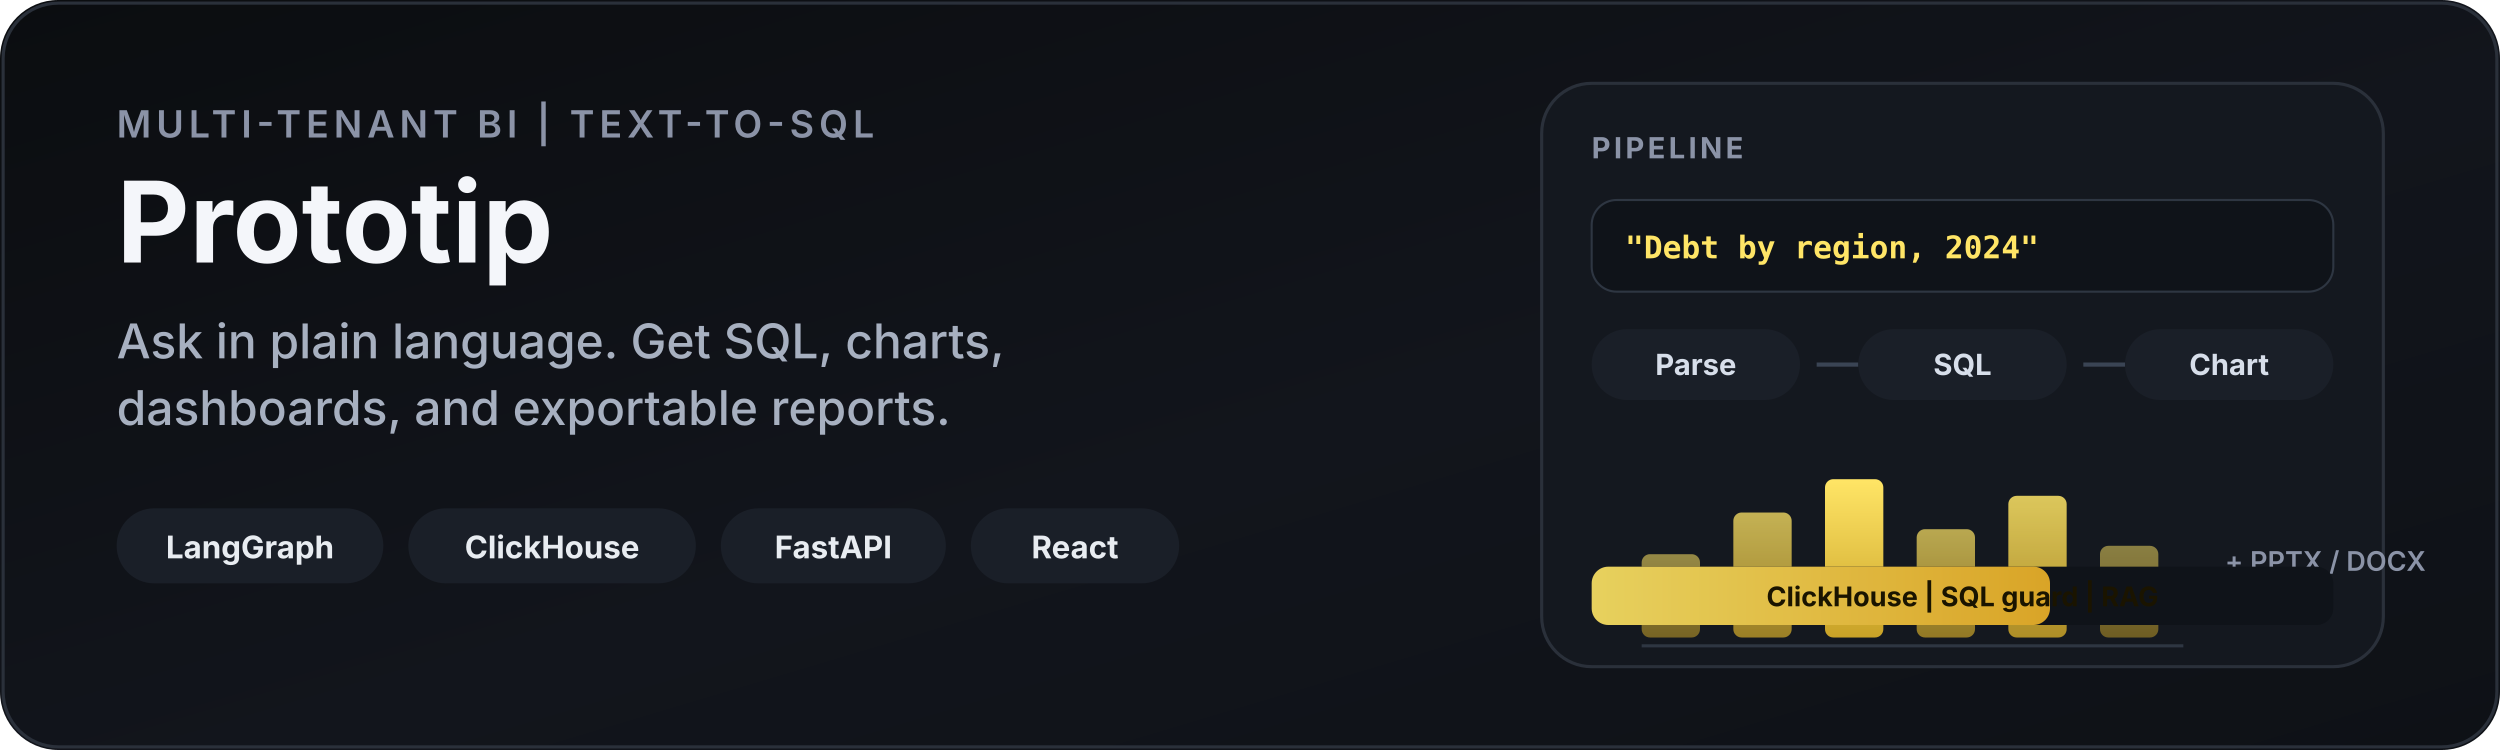
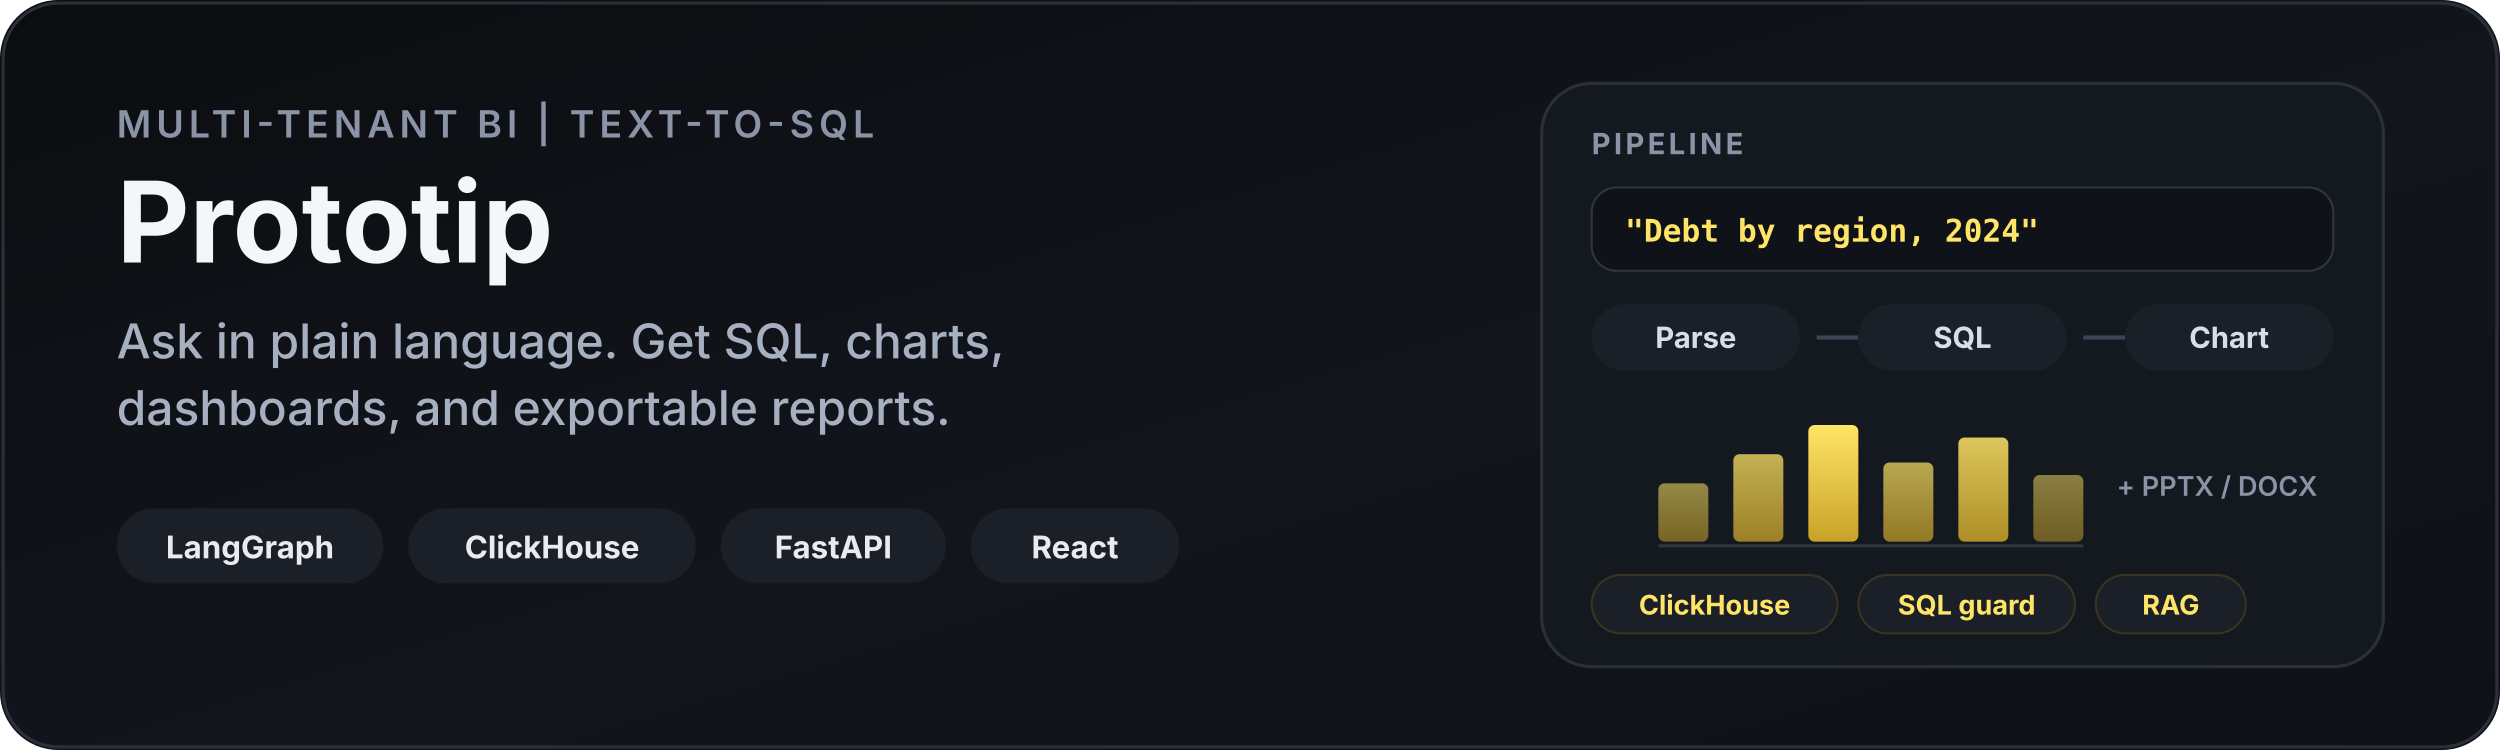
<svg xmlns="http://www.w3.org/2000/svg" width="1200" height="360" viewBox="0 0 1200 360" role="img" aria-labelledby="title desc">
  <defs>
    <linearGradient id="bg" x1="0" y1="0" x2="1" y2="1">
      <stop offset="0%" stop-color="#0B0D10" />
      <stop offset="55%" stop-color="#12151C" />
      <stop offset="100%" stop-color="#0E1116" />
    </linearGradient>
    <linearGradient id="bar" x1="0" y1="1" x2="0" y2="0">
      <stop offset="0%" stop-color="#C9A227" />
      <stop offset="100%" stop-color="#FFE566" />
-     </linearGradient>
-     <linearGradient id="accent" x1="0" y1="0" x2="1" y2="0">
-       <stop offset="0%" stop-color="#FFE566" />
-       <stop offset="100%" stop-color="#F0B429" />
    </linearGradient>
  </defs>
  <rect width="1200" height="360" rx="28" fill="url(#bg)" />
  <rect x="1.5" y="1.5" width="1197" height="357" rx="26.5" fill="none" stroke="#2A303A" stroke-width="1.5" />
  <g transform="translate(56 48)">
    <text x="0" y="18" fill="#8B93A7" font-family="-apple-system, BlinkMacSystemFont, Segoe UI, sans-serif" font-size="18" font-weight="600" letter-spacing="2.4">MULTI-TENANT BI  |  TEXT-TO-SQL</text>
    <text x="0" y="78" fill="#F4F6FA" font-family="-apple-system, BlinkMacSystemFont, Segoe UI, sans-serif" font-size="54" font-weight="750">Prototip</text>
    <text x="0" y="124" fill="#A7B0C0" font-family="-apple-system, BlinkMacSystemFont, Segoe UI, sans-serif" font-size="23" font-weight="500">Ask in plain language. Get SQL, charts,</text>
    <text x="0" y="156" fill="#A7B0C0" font-family="-apple-system, BlinkMacSystemFont, Segoe UI, sans-serif" font-size="23" font-weight="500">dashboards, and exportable reports.</text>
    <g transform="translate(0 196)">
      <rect width="128" height="36" rx="18" fill="#1A1F28" />
      <text x="64" y="24" text-anchor="middle" fill="#E8ECF1" font-family="-apple-system, BlinkMacSystemFont, Segoe UI, sans-serif" font-size="15" font-weight="650">LangGraph</text>
      <rect x="140" width="138" height="36" rx="18" fill="#1A1F28" />
      <text x="209" y="24" text-anchor="middle" fill="#E8ECF1" font-family="-apple-system, BlinkMacSystemFont, Segoe UI, sans-serif" font-size="15" font-weight="650">ClickHouse</text>
      <rect x="290" width="108" height="36" rx="18" fill="#1A1F28" />
      <text x="344" y="24" text-anchor="middle" fill="#E8ECF1" font-family="-apple-system, BlinkMacSystemFont, Segoe UI, sans-serif" font-size="15" font-weight="650">FastAPI</text>
      <rect x="410" width="100" height="36" rx="18" fill="#1A1F28" />
      <text x="460" y="24" text-anchor="middle" fill="#E8ECF1" font-family="-apple-system, BlinkMacSystemFont, Segoe UI, sans-serif" font-size="15" font-weight="650">React</text>
    </g>
  </g>
  <g transform="translate(740 40)">
    <rect width="404" height="280" rx="24" fill="#14181F" stroke="#2A303A" stroke-width="1.5" />
-     <text x="24" y="36" fill="#8B93A7" font-family="-apple-system, BlinkMacSystemFont, Segoe UI, sans-serif" font-size="14" font-weight="650" letter-spacing="1.6">PIPELINE</text>
-     <rect x="24" y="56" width="356" height="44" rx="12" fill="#0F1319" stroke="#2E3642" />
-     <text x="40" y="84" fill="#FFE566" font-family="ui-monospace, SFMono-Regular, Menlo, monospace" font-size="15" font-weight="600">"Debt by region, 2024"</text>
+     <text x="24" y="34" fill="#8B93A7" font-family="-apple-system, BlinkMacSystemFont, Segoe UI, sans-serif" font-size="14" font-weight="650" letter-spacing="1.6">PIPELINE</text>
+     <rect x="24" y="50" width="356" height="40" rx="12" fill="#0F1319" stroke="#2E3642" />
+     <text x="40" y="76" fill="#FFE566" font-family="ui-monospace, SFMono-Regular, Menlo, monospace" font-size="15" font-weight="600">"Debt by region, 2024"</text>
    <g font-family="-apple-system, BlinkMacSystemFont, Segoe UI, sans-serif" font-size="14" font-weight="650">
-       <rect x="24" y="118" width="100" height="34" rx="17" fill="#1A1F28" />
-       <text x="74" y="140" text-anchor="middle" fill="#D7DEEA">Parse</text>
-       <path d="M132 135 H152" stroke="#3A4454" stroke-width="2" />
-       <rect x="152" y="118" width="100" height="34" rx="17" fill="#1A1F28" />
-       <text x="202" y="140" text-anchor="middle" fill="#D7DEEA">SQL</text>
-       <path d="M260 135 H280" stroke="#3A4454" stroke-width="2" />
-       <rect x="280" y="118" width="100" height="34" rx="17" fill="#1A1F28" />
-       <text x="330" y="140" text-anchor="middle" fill="#D7DEEA">Chart</text>
+       <rect x="24" y="106" width="100" height="32" rx="16" fill="#1A1F28" />
+       <text x="74" y="127" text-anchor="middle" fill="#D7DEEA">Parse</text>
+       <path d="M132 122 H152" stroke="#3A4454" stroke-width="2" />
+       <rect x="152" y="106" width="100" height="32" rx="16" fill="#1A1F28" />
+       <text x="202" y="127" text-anchor="middle" fill="#D7DEEA">SQL</text>
+       <path d="M260 122 H280" stroke="#3A4454" stroke-width="2" />
+       <rect x="280" y="106" width="100" height="32" rx="16" fill="#1A1F28" />
+       <text x="330" y="127" text-anchor="middle" fill="#D7DEEA">Chart</text>
    </g>
-     <g transform="translate(48 178)">
-       <rect x="0" y="48" width="28" height="40" rx="4" fill="url(#bar)" opacity="0.55" />
-       <rect x="44" y="28" width="28" height="60" rx="4" fill="url(#bar)" opacity="0.75" />
-       <rect x="88" y="12" width="28" height="76" rx="4" fill="url(#bar)" />
-       <rect x="132" y="36" width="28" height="52" rx="4" fill="url(#bar)" opacity="0.7" />
-       <rect x="176" y="20" width="28" height="68" rx="4" fill="url(#bar)" opacity="0.85" />
-       <rect x="220" y="44" width="28" height="44" rx="4" fill="url(#bar)" opacity="0.5" />
-       <line x1="0" y1="92" x2="260" y2="92" stroke="#2E3642" stroke-width="1.5" />
-       <text x="280" y="56" fill="#8B93A7" font-family="-apple-system, BlinkMacSystemFont, Segoe UI, sans-serif" font-size="13" font-weight="600">+ PPTX / DOCX</text>
+     <g transform="translate(56 156)">
+       <rect x="0" y="36" width="24" height="28" rx="3" fill="url(#bar)" opacity="0.55" />
+       <rect x="36" y="22" width="24" height="42" rx="3" fill="url(#bar)" opacity="0.75" />
+       <rect x="72" y="8" width="24" height="56" rx="3" fill="url(#bar)" />
+       <rect x="108" y="26" width="24" height="38" rx="3" fill="url(#bar)" opacity="0.7" />
+       <rect x="144" y="14" width="24" height="50" rx="3" fill="url(#bar)" opacity="0.85" />
+       <rect x="180" y="32" width="24" height="32" rx="3" fill="url(#bar)" opacity="0.5" />
+       <line x1="0" y1="66" x2="204" y2="66" stroke="#2E3642" stroke-width="1.5" />
+       <text x="220" y="42" fill="#8B93A7" font-family="-apple-system, BlinkMacSystemFont, Segoe UI, sans-serif" font-size="13" font-weight="600">+ PPTX / DOCX</text>
    </g>
-     <rect x="24" y="232" width="356" height="28" rx="8" fill="#0F1319" />
-     <rect x="24" y="232" width="220" height="28" rx="8" fill="url(#accent)" opacity="0.9" />
-     <text x="202" y="251" text-anchor="middle" fill="#1A1400" font-family="-apple-system, BlinkMacSystemFont, Segoe UI, sans-serif" font-size="13" font-weight="700">ClickHouse  |  SQL guard  |  RAG</text>
+     <g transform="translate(24 236)" font-family="-apple-system, BlinkMacSystemFont, Segoe UI, sans-serif" font-size="13" font-weight="650">
+       <rect width="118" height="28" rx="14" fill="#1A1F28" stroke="#3A3320" />
+       <text x="59" y="19" text-anchor="middle" fill="#FFE566">ClickHouse</text>
+       <rect x="128" width="104" height="28" rx="14" fill="#1A1F28" stroke="#3A3320" />
+       <text x="180" y="19" text-anchor="middle" fill="#FFE566">SQL guard</text>
+       <rect x="242" width="72" height="28" rx="14" fill="#1A1F28" stroke="#3A3320" />
+       <text x="278" y="19" text-anchor="middle" fill="#FFE566">RAG</text>
+     </g>
  </g>
</svg>
